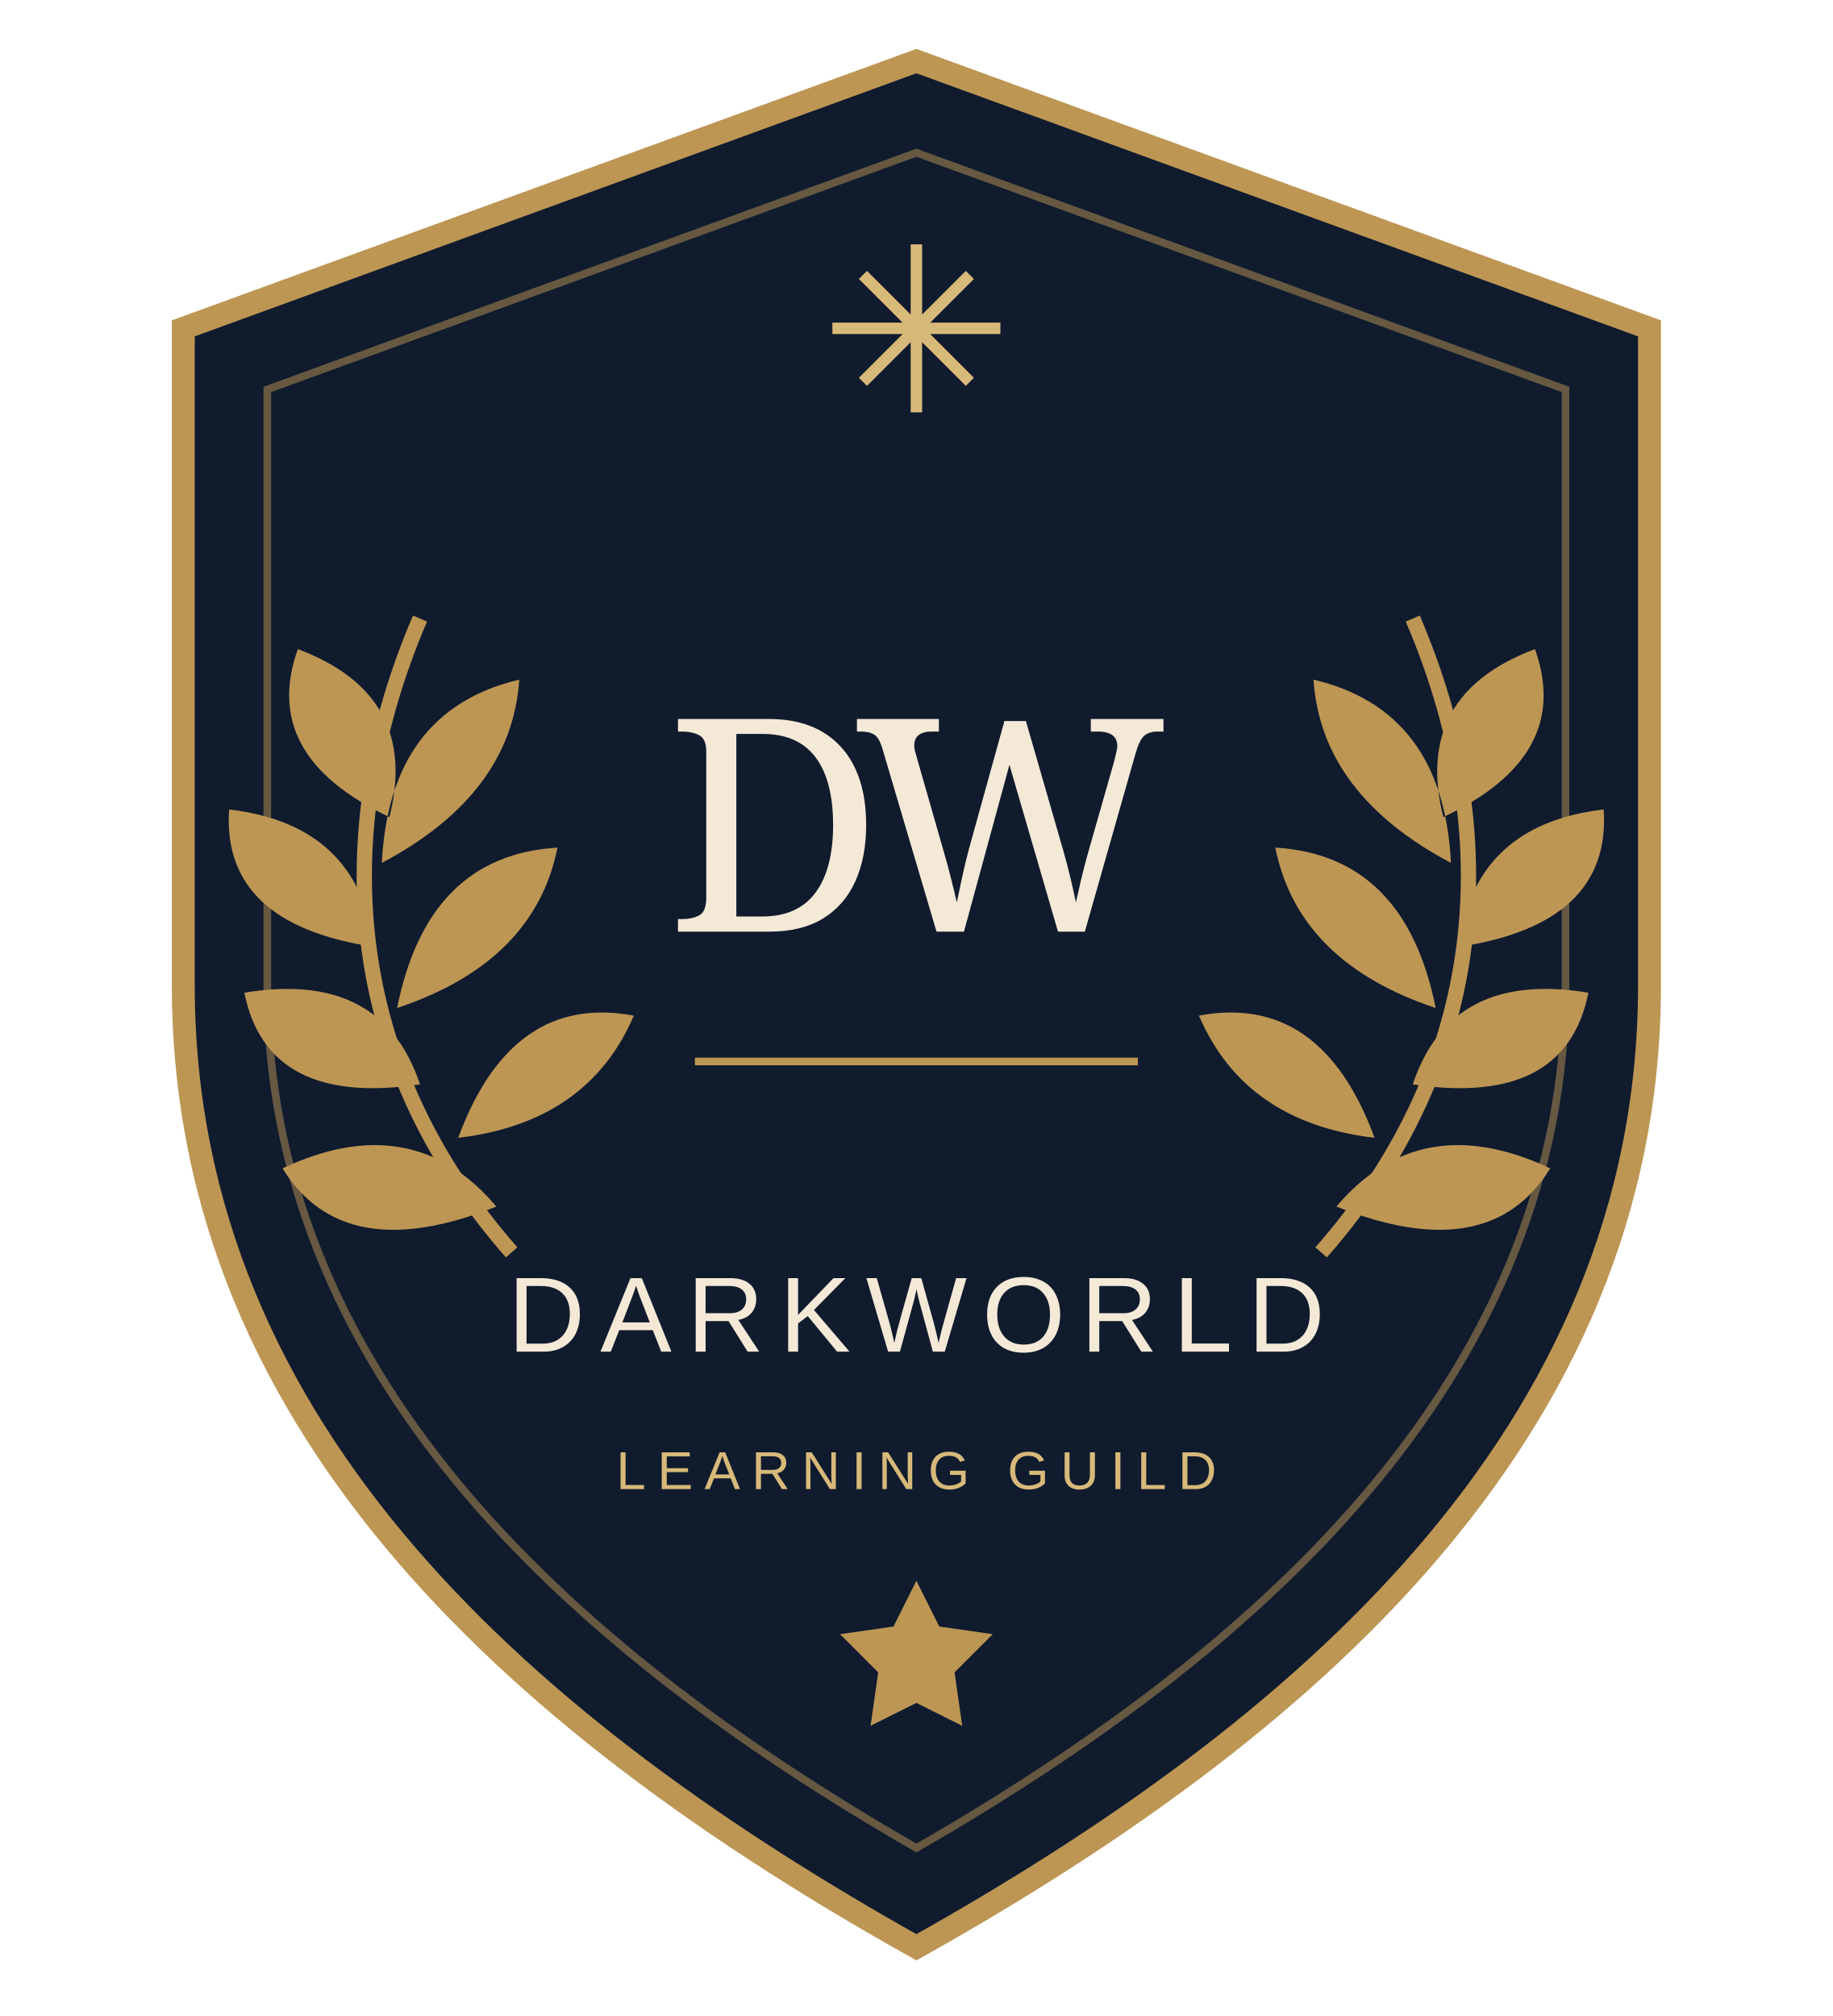
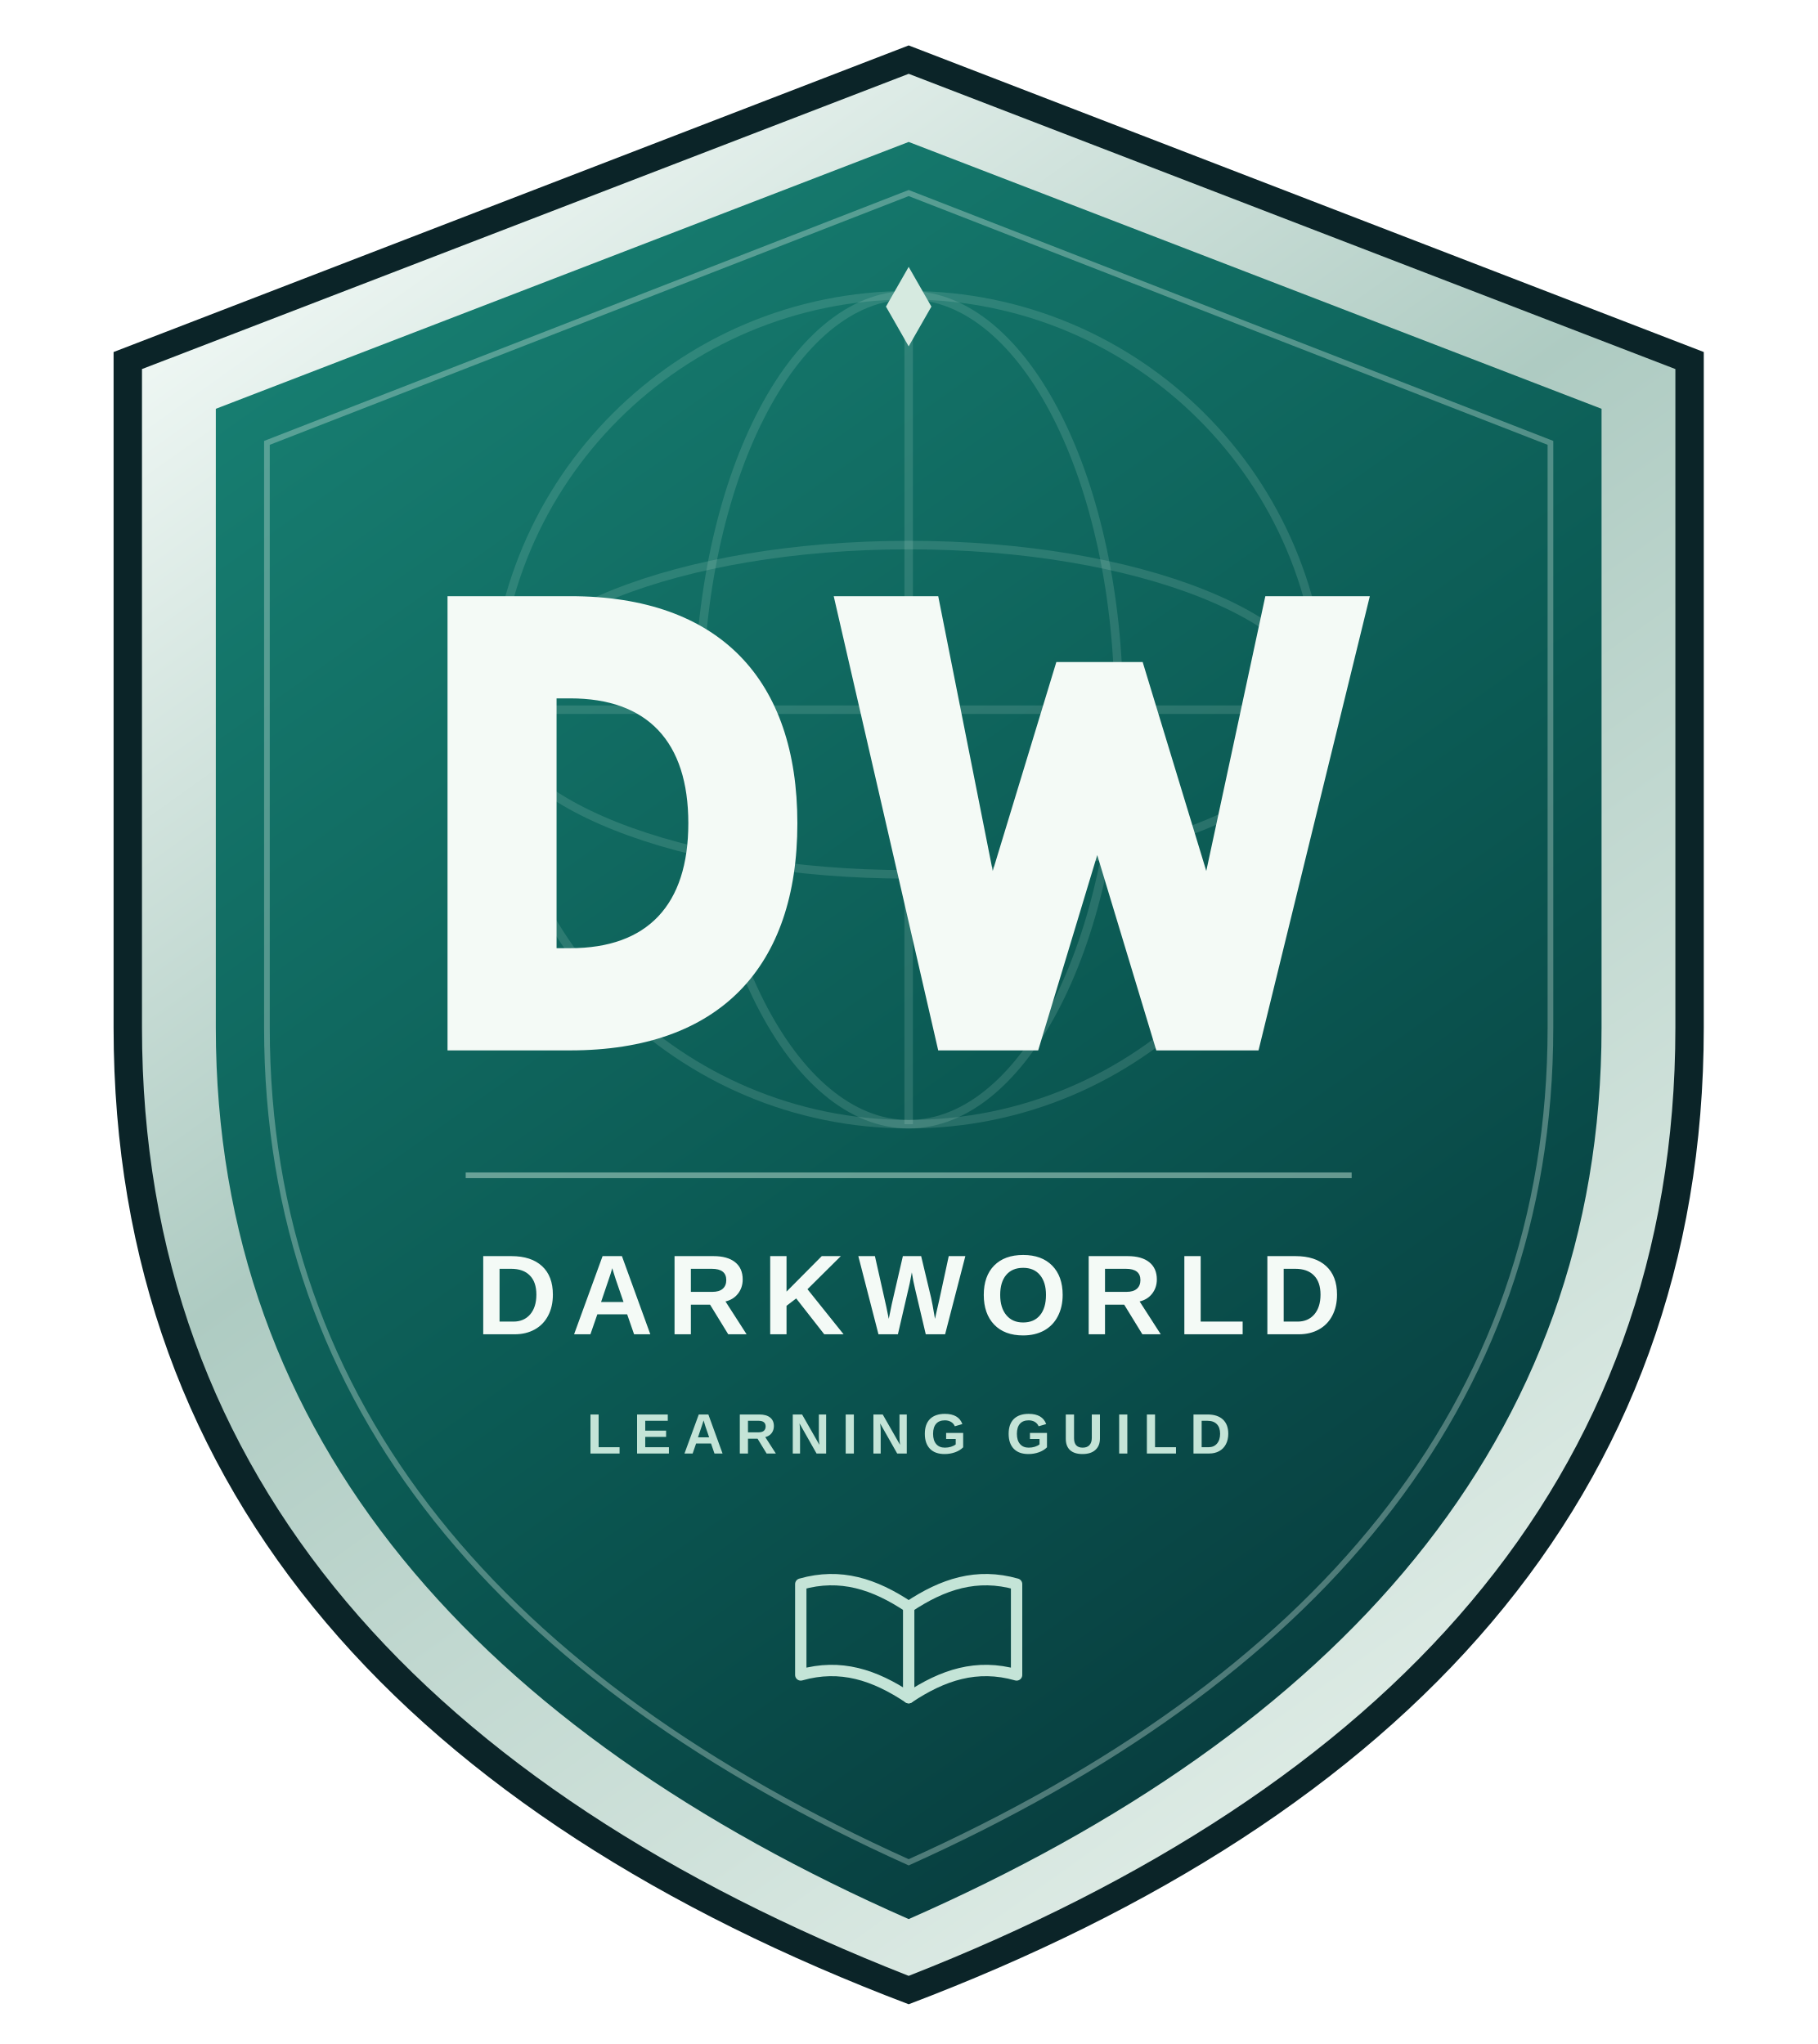
- <svg xmlns="http://www.w3.org/2000/svg" viewBox="0 0 240 264" role="img" aria-labelledby="title desc">
-   <path d="M120 8 216 43v86c0 59-46 98-96 126-50-28-96-67-96-126V43Z" fill="#101b2e" stroke="#bd9654" stroke-width="3" />
-   <path d="M120 20 205 51v78c0 50-38 86-85 113-47-27-85-63-85-113V51Z" fill="none" stroke="#bd9654" stroke-opacity=".5" />
-   <path d="M120 32v22m-11-11h22m-18-7 14 14m0-14-14 14" stroke="#d7b979" stroke-width="1.5" />
-   <path d="M67 164c-22-25-24-55-12-83m118 83c22-25 24-55 12-83" fill="none" stroke="#bd9654" stroke-width="2" />
-   <g fill="#bd9654">
-     <path d="M51 107q-17-8-12-22 16 6 12 22m-2 17q-20-3-19-18 17 2 19 18m6 18q-20 3-23-12 18-3 23 12m10 16q-20 8-28-5 17-8 28 5m-15-45q17-9 18-24-17 4-18 24m2 19q18-6 21-21-17 1-21 21m8 17q17-2 23-16-16-3-23 16" />
-     <path d="M189 107q17-8 12-22-16 6-12 22m2 17q20-3 19-18-17 2-19 18m-6 18q20 3 23-12-18-3-23 12m-10 16q20 8 28-5-17-8-28 5m15-45q-17-9-18-24 17 4 18 24m-2 19q-18-6-21-21 17 1 21 21m-8 17q-17-2-23-16 16-3 23 16" />
+ <svg xmlns="http://www.w3.org/2000/svg" viewBox="0 0 320 360" role="img" aria-labelledby="title desc">
+   <defs>
+     <linearGradient id="rim" x1="56" y1="28" x2="264" y2="320" gradientUnits="userSpaceOnUse">
+       <stop stop-color="#f3faf7" />
+       <stop offset=".43" stop-color="#aecbc2" />
+       <stop offset="1" stop-color="#e3efe9" />
+     </linearGradient>
+     <linearGradient id="face" x1="66" y1="48" x2="256" y2="316" gradientUnits="userSpaceOnUse">
+       <stop stop-color="#177e71" />
+       <stop offset=".55" stop-color="#0b5953" />
+       <stop offset="1" stop-color="#07383b" />
+     </linearGradient>
+   </defs>
+   <path d="m160 8 140 54v119c0 83-53 139-140 172C73 320 20 264 20 181V62Z" fill="#0b2428" />
+   <path d="m160 13 135 52v116c0 80-51 134-135 167C76 315 25 261 25 181V65Z" fill="url(#rim)" />
+   <path d="m160 25 122 47v109c0 73-47 124-122 157C85 305 38 254 38 181V72Z" fill="url(#face)" />
+   <path d="m160 34 113 44v103c0 67-42 115-113 147C89 296 47 248 47 181V78Z" fill="none" stroke="#d3e8df" stroke-opacity=".35" />
+   <g fill="none" stroke="#c4e4d7" stroke-opacity=".16" stroke-width="1.5">
+     <circle cx="160" cy="125" r="73" />
+     <ellipse cx="160" cy="125" rx="37" ry="73" />
+     <ellipse cx="160" cy="125" rx="73" ry="29" />
+     <path d="M87 125h146m-73-73v146" />
  </g>
-   <text x="120" y="122" fill="#f3e9d6" font-family="Georgia,serif" font-size="39" text-anchor="middle" letter-spacing="-3">DW</text>
-   <path d="M91 139h58" stroke="#bd9654" />
-   <text x="120" y="177" fill="#f3e9d6" font-family="Arial,sans-serif" font-size="14" text-anchor="middle" letter-spacing="2">DARKWORLD</text>
-   <text x="120" y="195" fill="#d7b979" font-family="Arial,sans-serif" font-size="7" text-anchor="middle" letter-spacing="1.5">LEARNING GUILD</text>
-   <path d="m120 207 3 6 7 1-5 5 1 7-6-3-6 3 1-7-5-5 7-1Z" fill="#bd9654" />
+   <path d="m160 47 4 7-4 7-4-7Z" fill="#d6eae0" />
+   <g fill="#f4faf6" fill-rule="evenodd" transform="translate(78.8 105) scale(4)">
+     <path d="M0 0h5.4C12 0 15.4 3.7 15.4 10S12 20 5.4 20H0V0Zm4.8 4.5v11h.6c3.4 0 5.2-1.9 5.2-5.5S8.8 4.5 5.4 4.5h-.6Z" />
+     <path d="M17 0h4.6L24 12.1l2.8-9.2h3.8l2.8 9.2L36 0h4.6l-4.9 20h-4.5l-2.6-8.6-2.6 8.6h-4.4Z" />
+   </g>
+   <path d="M82 207h156" stroke="#c4e4d7" stroke-opacity=".5" />
+   <text x="160" y="235" text-anchor="middle" fill="#f4faf6" font-family="Arial,Helvetica,sans-serif" font-weight="700" font-size="20" letter-spacing="2.4">DARKWORLD</text>
+   <text x="160" y="256" text-anchor="middle" fill="#c4e4d7" font-family="Arial,Helvetica,sans-serif" font-weight="600" font-size="10" letter-spacing="2.1">LEARNING GUILD</text>
+   <g fill="none" stroke="#c4e4d7" stroke-width="2" stroke-linejoin="round" stroke-linecap="round">
+     <path d="M141 279c7-2 13 0 19 4 6-4 12-6 19-4v16c-7-2-13 0-19 4-6-4-12-6-19-4Z" />
+     <path d="M160 283v16" />
+   </g>
</svg>
